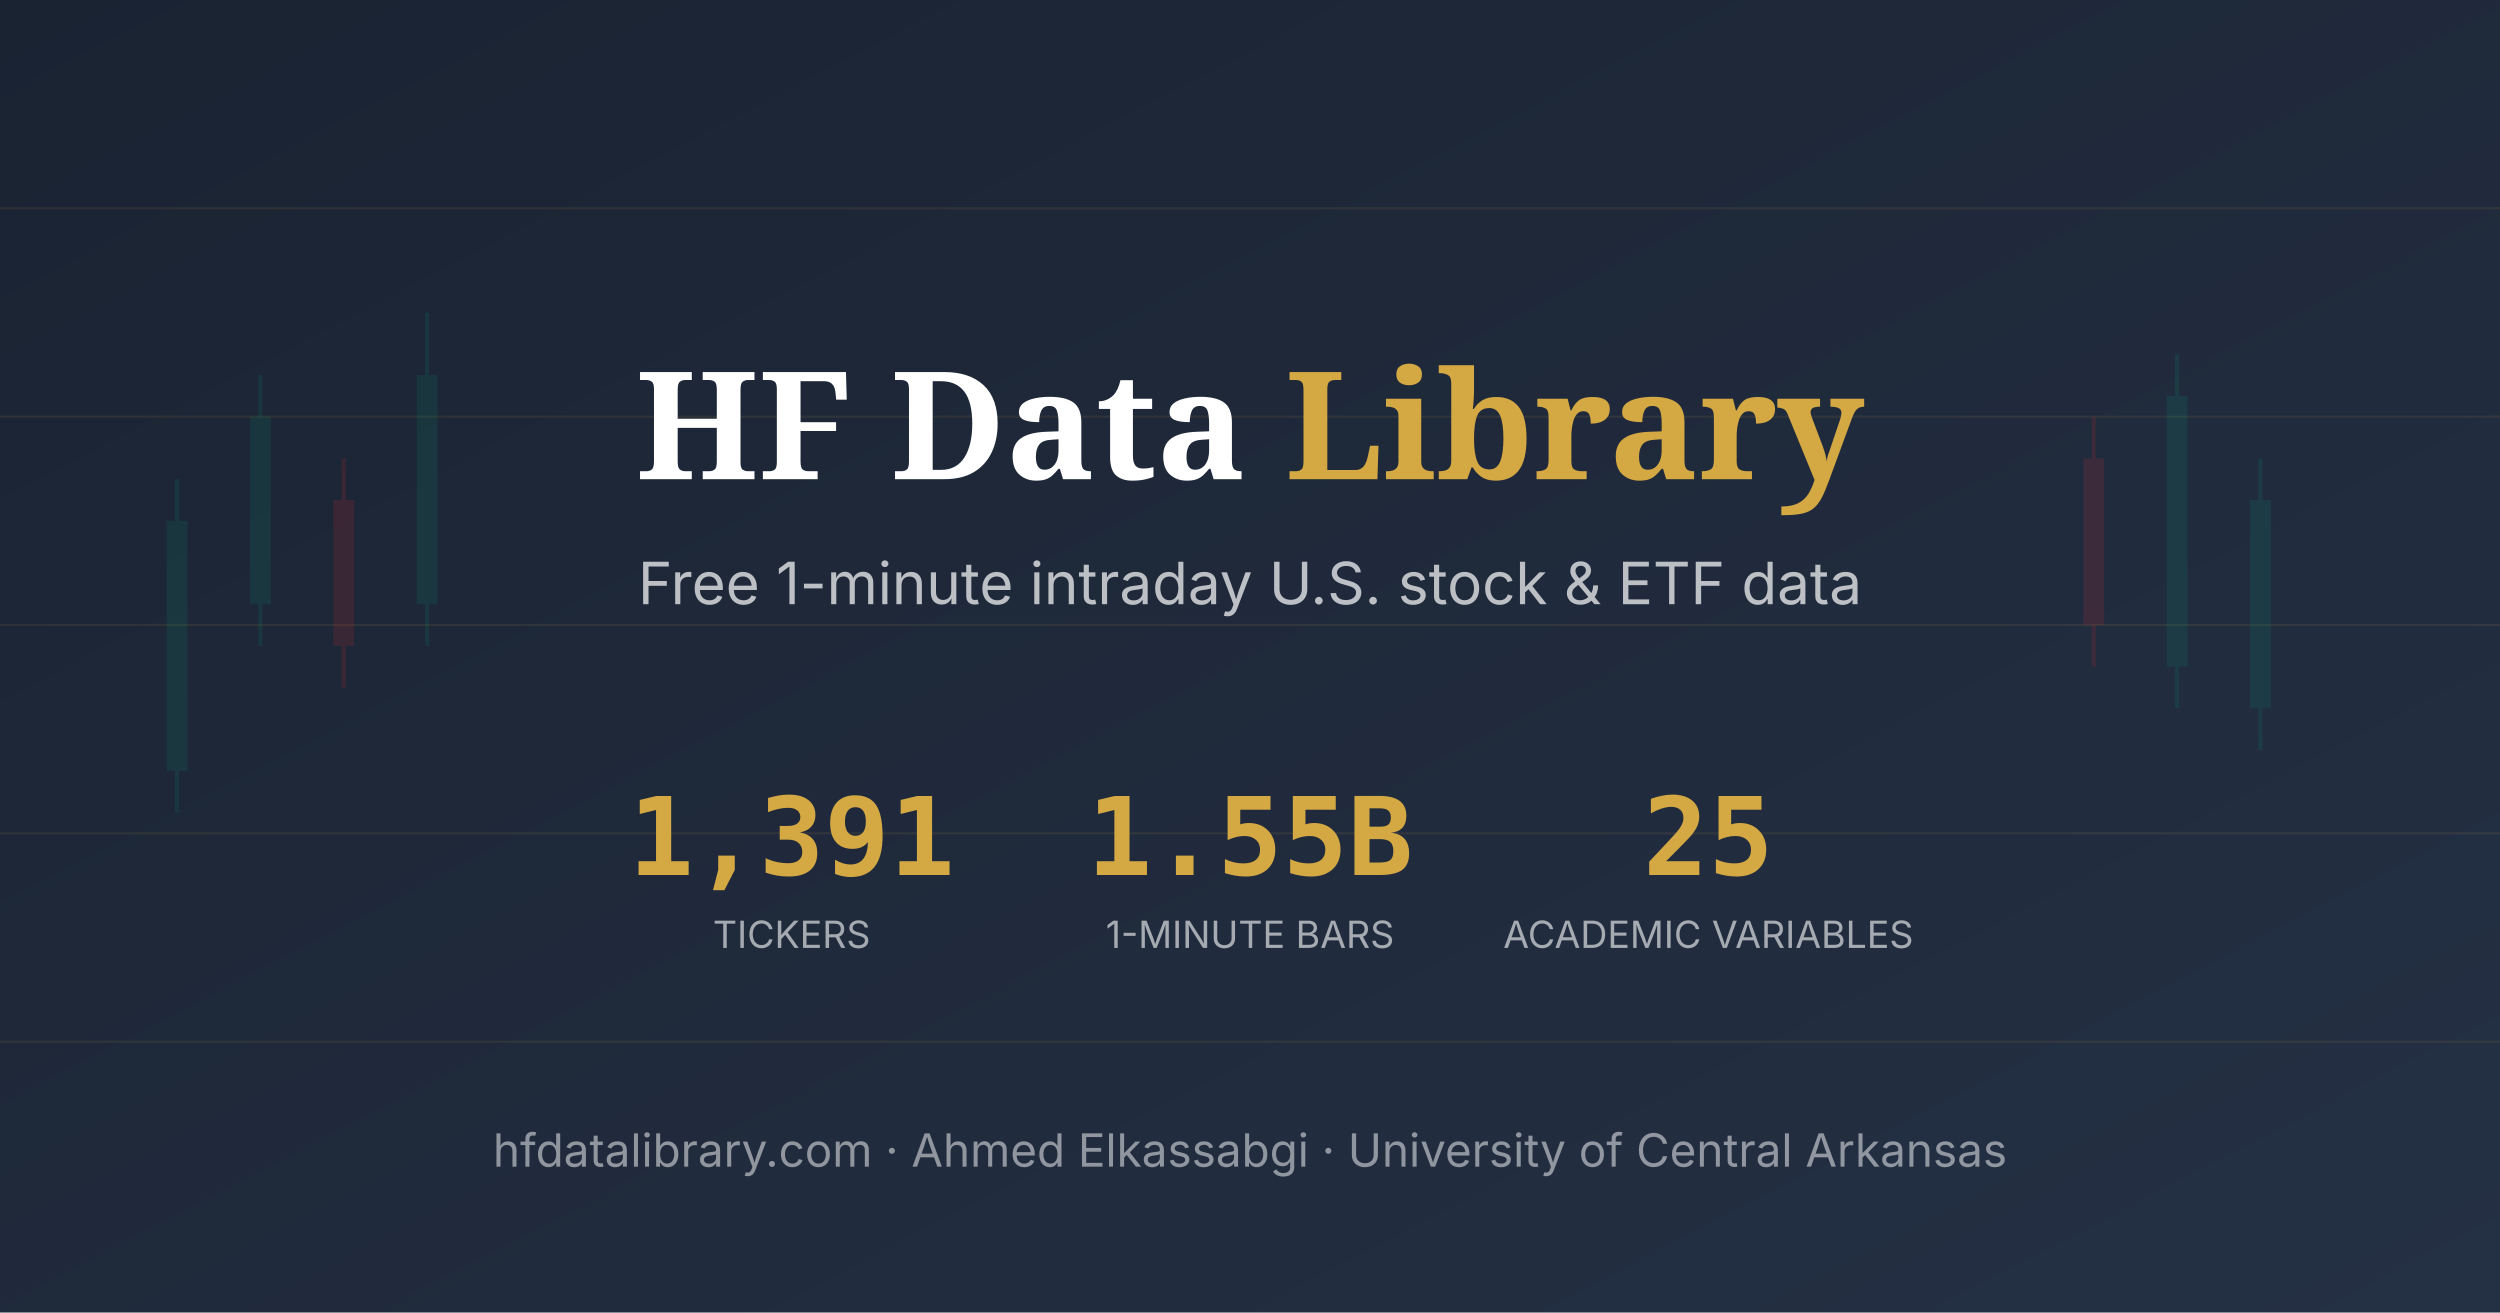
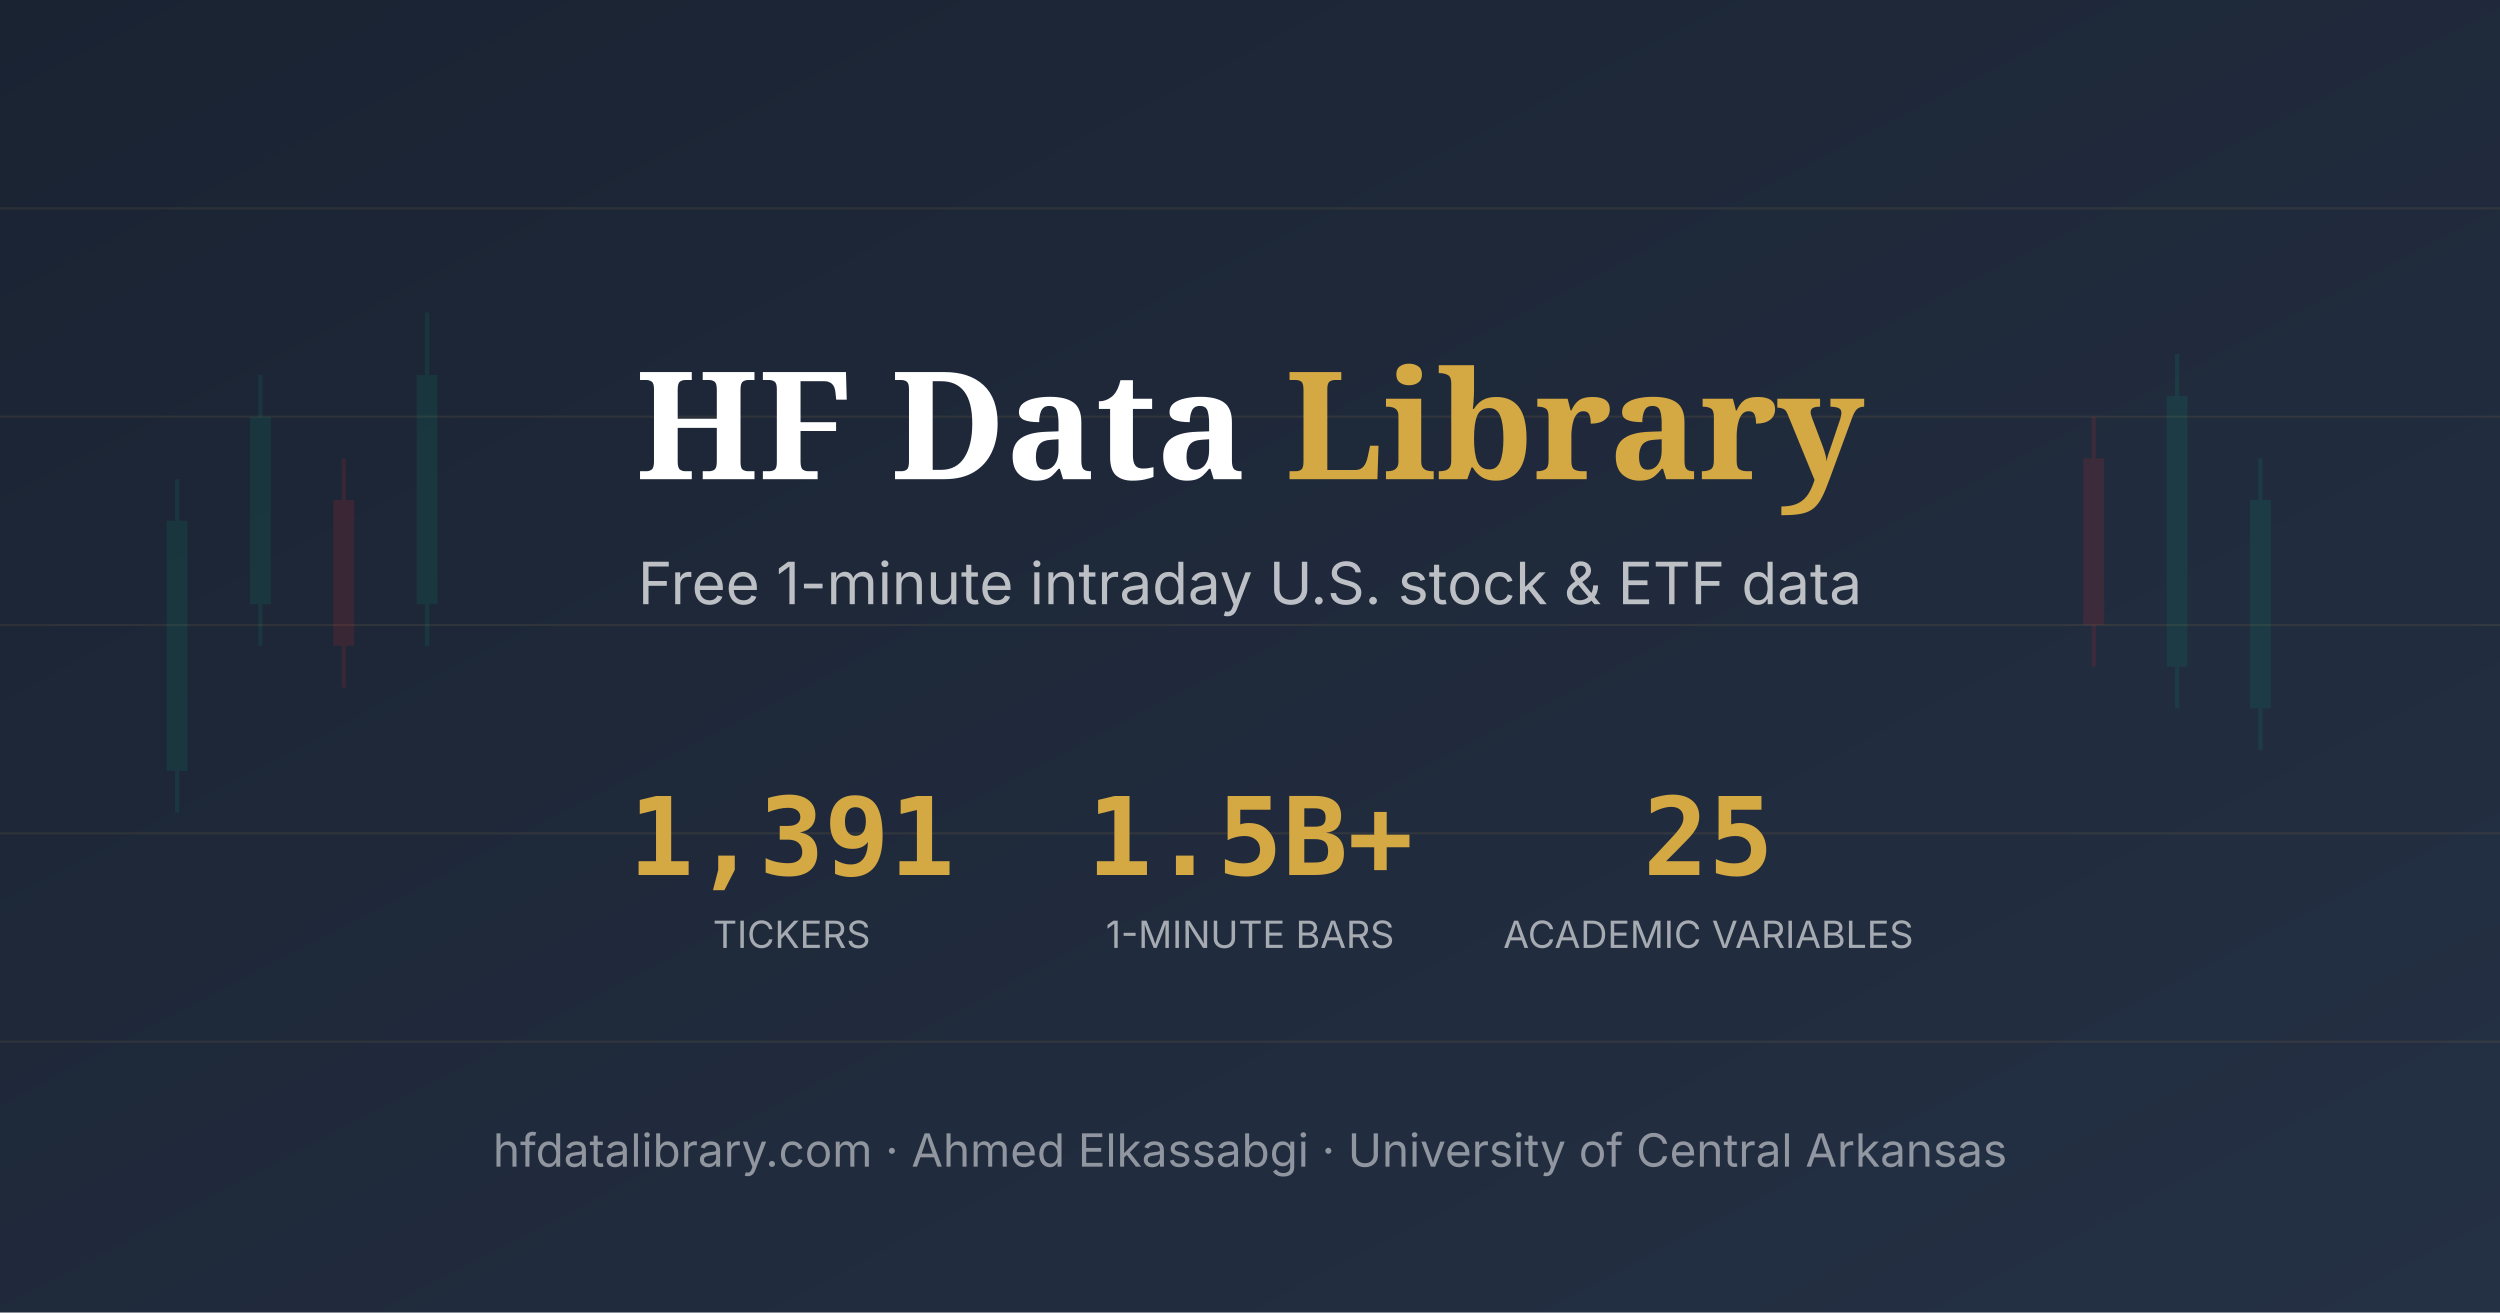
<svg xmlns="http://www.w3.org/2000/svg" viewBox="0 0 1200 630" width="1200" height="630">
  <defs>
    <linearGradient id="bg" x1="0%" y1="0%" x2="100%" y2="100%">
      <stop offset="0%" stop-color="#1a2332" />
      <stop offset="100%" stop-color="#243044" />
    </linearGradient>
  </defs>
  <rect width="1200" height="630" fill="url(#bg)" />
  <g stroke="#d4a843" stroke-width="1" opacity="0.1">
    <line x1="0" y1="100" x2="1200" y2="100" />
    <line x1="0" y1="200" x2="1200" y2="200" />
    <line x1="0" y1="300" x2="1200" y2="300" />
    <line x1="0" y1="400" x2="1200" y2="400" />
    <line x1="0" y1="500" x2="1200" y2="500" />
  </g>
  <g opacity="0.15">
    <rect x="80" y="250" width="10" height="120" fill="#059669" />
    <line x1="85" y1="230" x2="85" y2="390" stroke="#059669" stroke-width="2" />
    <rect x="120" y="200" width="10" height="90" fill="#059669" />
    <line x1="125" y1="180" x2="125" y2="310" stroke="#059669" stroke-width="2" />
    <rect x="160" y="240" width="10" height="70" fill="#dc2626" />
    <line x1="165" y1="220" x2="165" y2="330" stroke="#dc2626" stroke-width="2" />
    <rect x="200" y="180" width="10" height="110" fill="#059669" />
    <line x1="205" y1="150" x2="205" y2="310" stroke="#059669" stroke-width="2" />
    <rect x="1000" y="220" width="10" height="80" fill="#dc2626" />
    <line x1="1005" y1="200" x2="1005" y2="320" stroke="#dc2626" stroke-width="2" />
    <rect x="1040" y="190" width="10" height="130" fill="#059669" />
    <line x1="1045" y1="170" x2="1045" y2="340" stroke="#059669" stroke-width="2" />
    <rect x="1080" y="240" width="10" height="100" fill="#059669" />
    <line x1="1085" y1="220" x2="1085" y2="360" stroke="#059669" stroke-width="2" />
  </g>
  <text x="600" y="230" font-family="Georgia, serif" font-size="72" font-weight="700" text-anchor="middle" fill="#ffffff">HF Data <tspan fill="#d4a843">Library</tspan>
  </text>
  <text x="600" y="290" font-family="Inter, sans-serif" font-size="28" text-anchor="middle" fill="rgba(255,255,255,0.7)">Free 1-minute intraday U.S. stock &amp; ETF data</text>
  <g font-family="JetBrains Mono, monospace" fill="#d4a843">
    <text x="380" y="420" font-size="52" font-weight="700" text-anchor="middle">1,391</text>
-     <text x="600" y="420" font-size="52" font-weight="700" text-anchor="middle">1.55B</text>
+     <text x="600" y="420" font-size="52" font-weight="700" text-anchor="middle">1.5B+</text>
    <text x="820" y="420" font-size="52" font-weight="700" text-anchor="middle">25</text>
  </g>
  <g font-family="Inter, sans-serif" fill="rgba(255,255,255,0.6)" font-size="18" text-anchor="middle">
    <text x="380" y="455">TICKERS</text>
    <text x="600" y="455">1-MINUTE BARS</text>
    <text x="820" y="455">ACADEMIC VARIABLES</text>
  </g>
  <text x="600" y="560" font-family="Inter, sans-serif" font-size="22" text-anchor="middle" fill="rgba(255,255,255,0.5)">hfdatalibrary.com · Ahmed Elkassabgi · University of Central Arkansas</text>
</svg>
